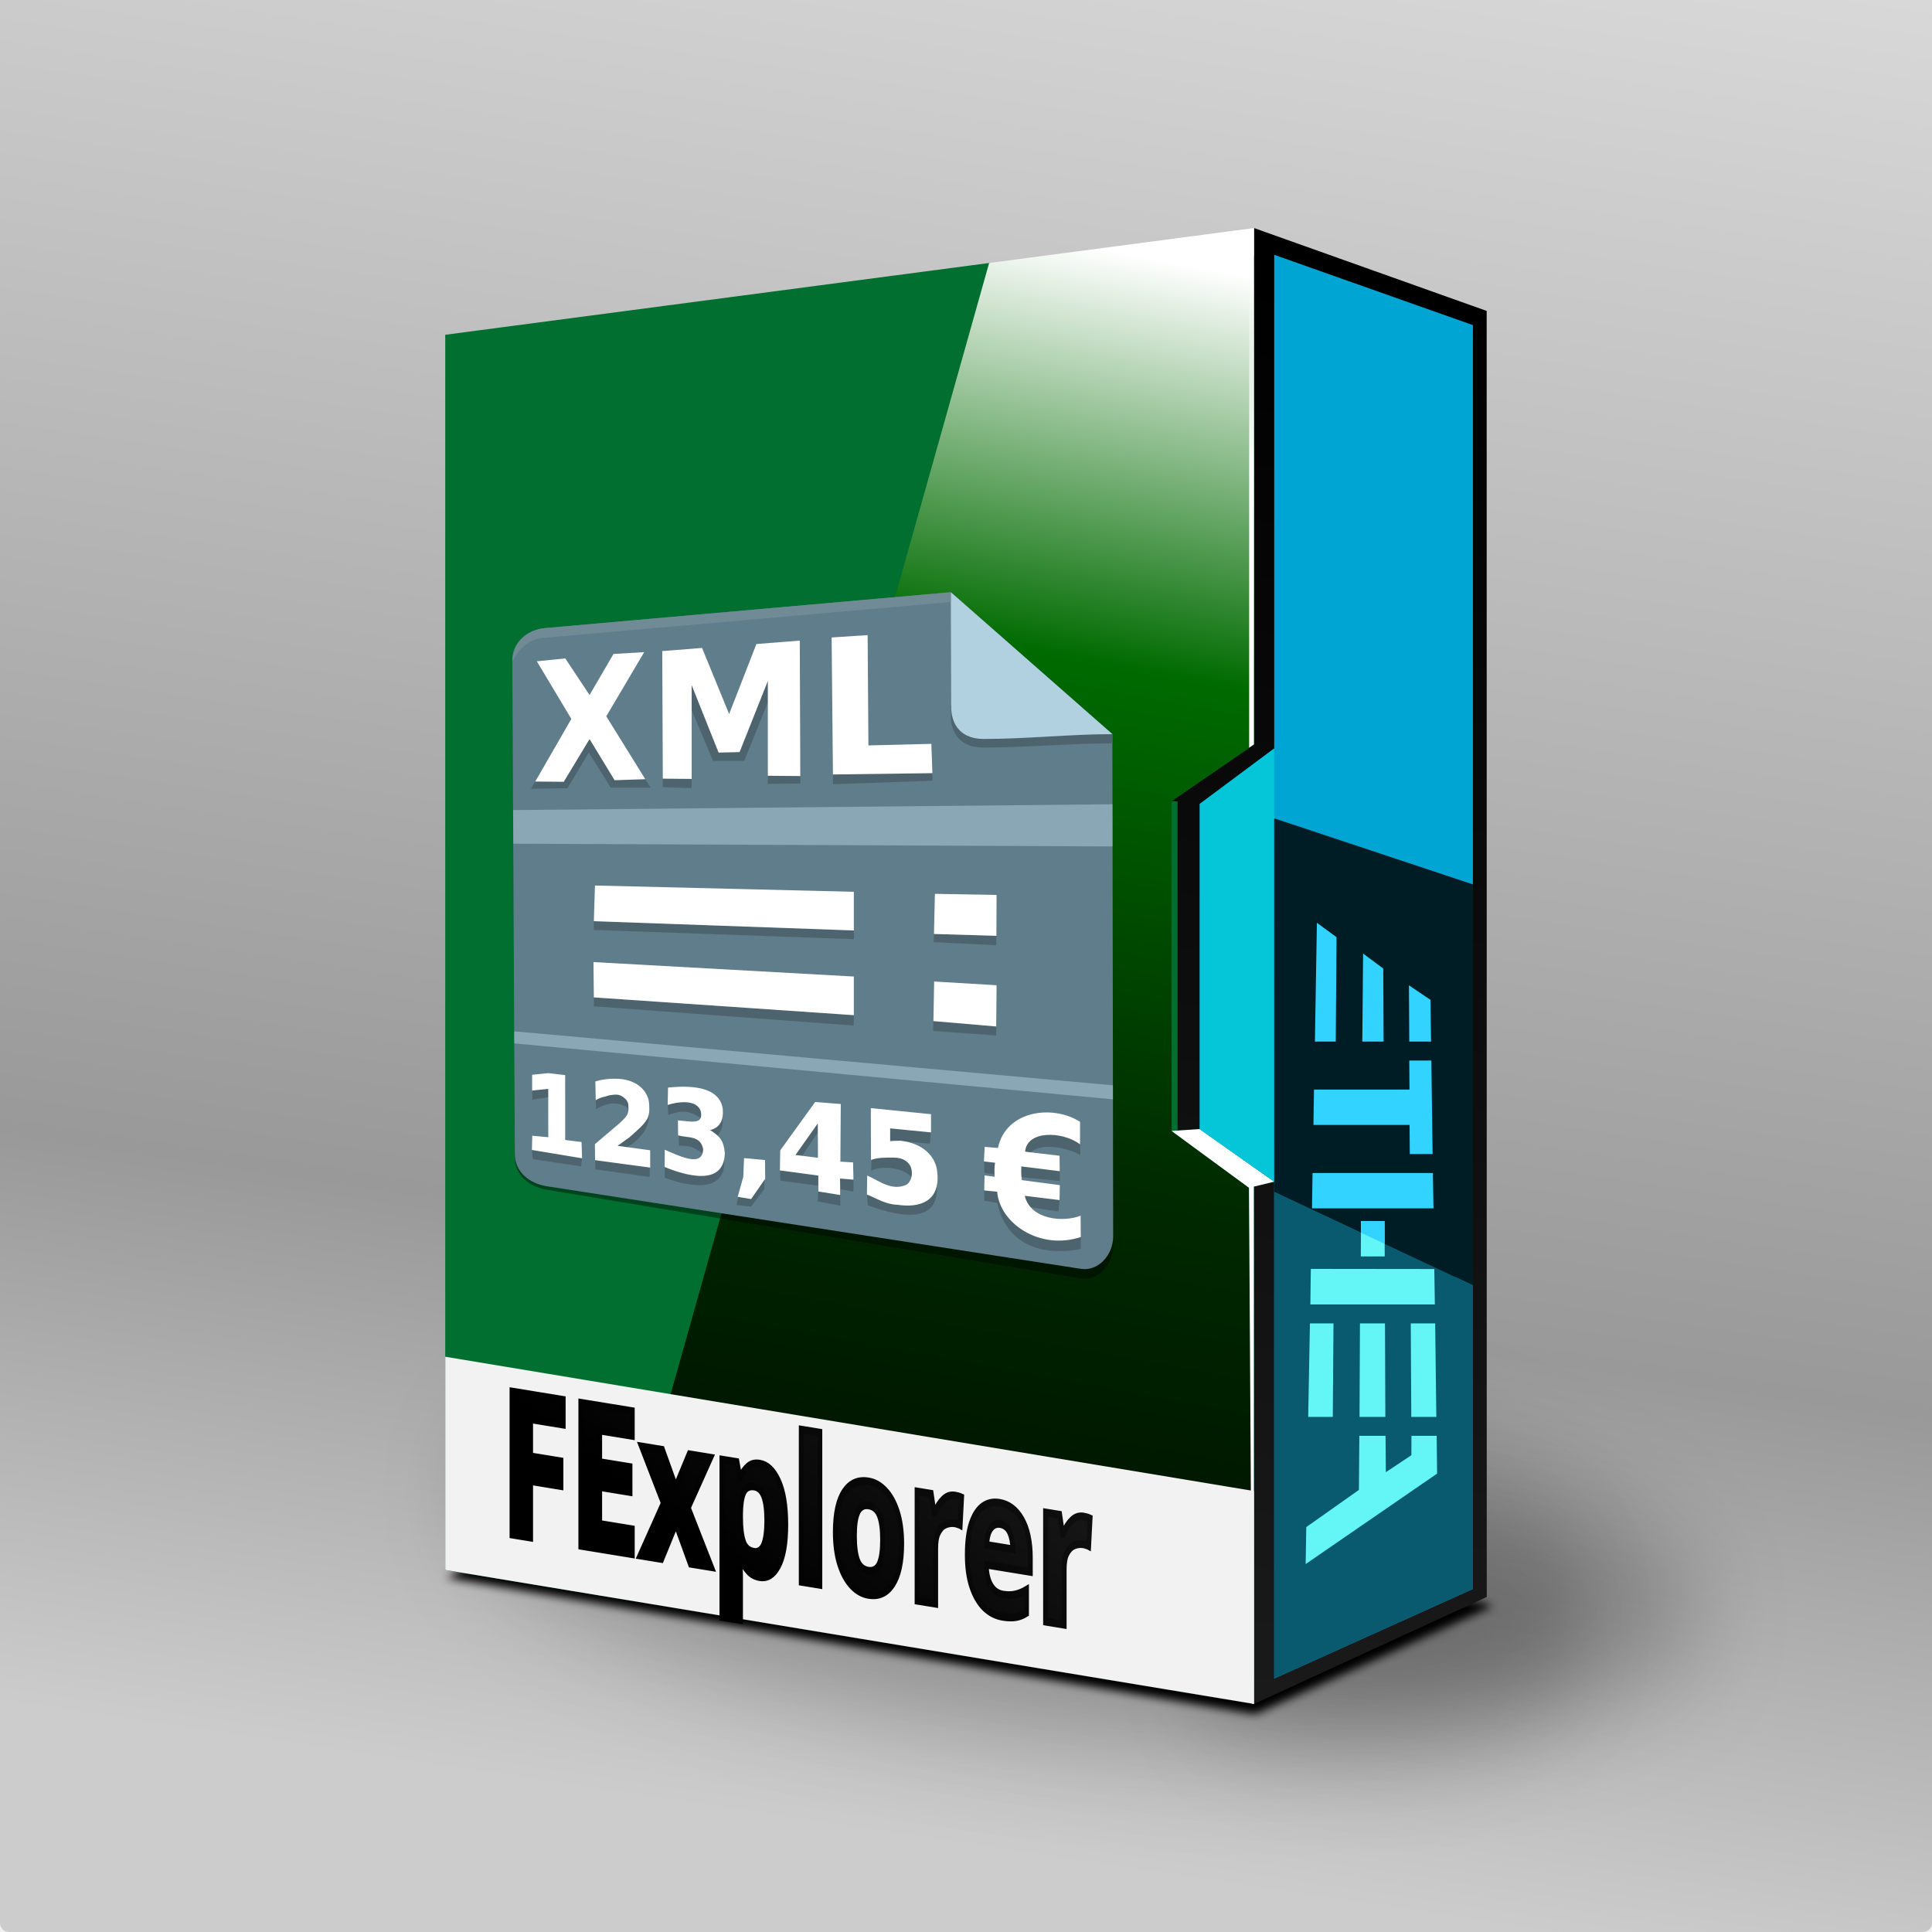
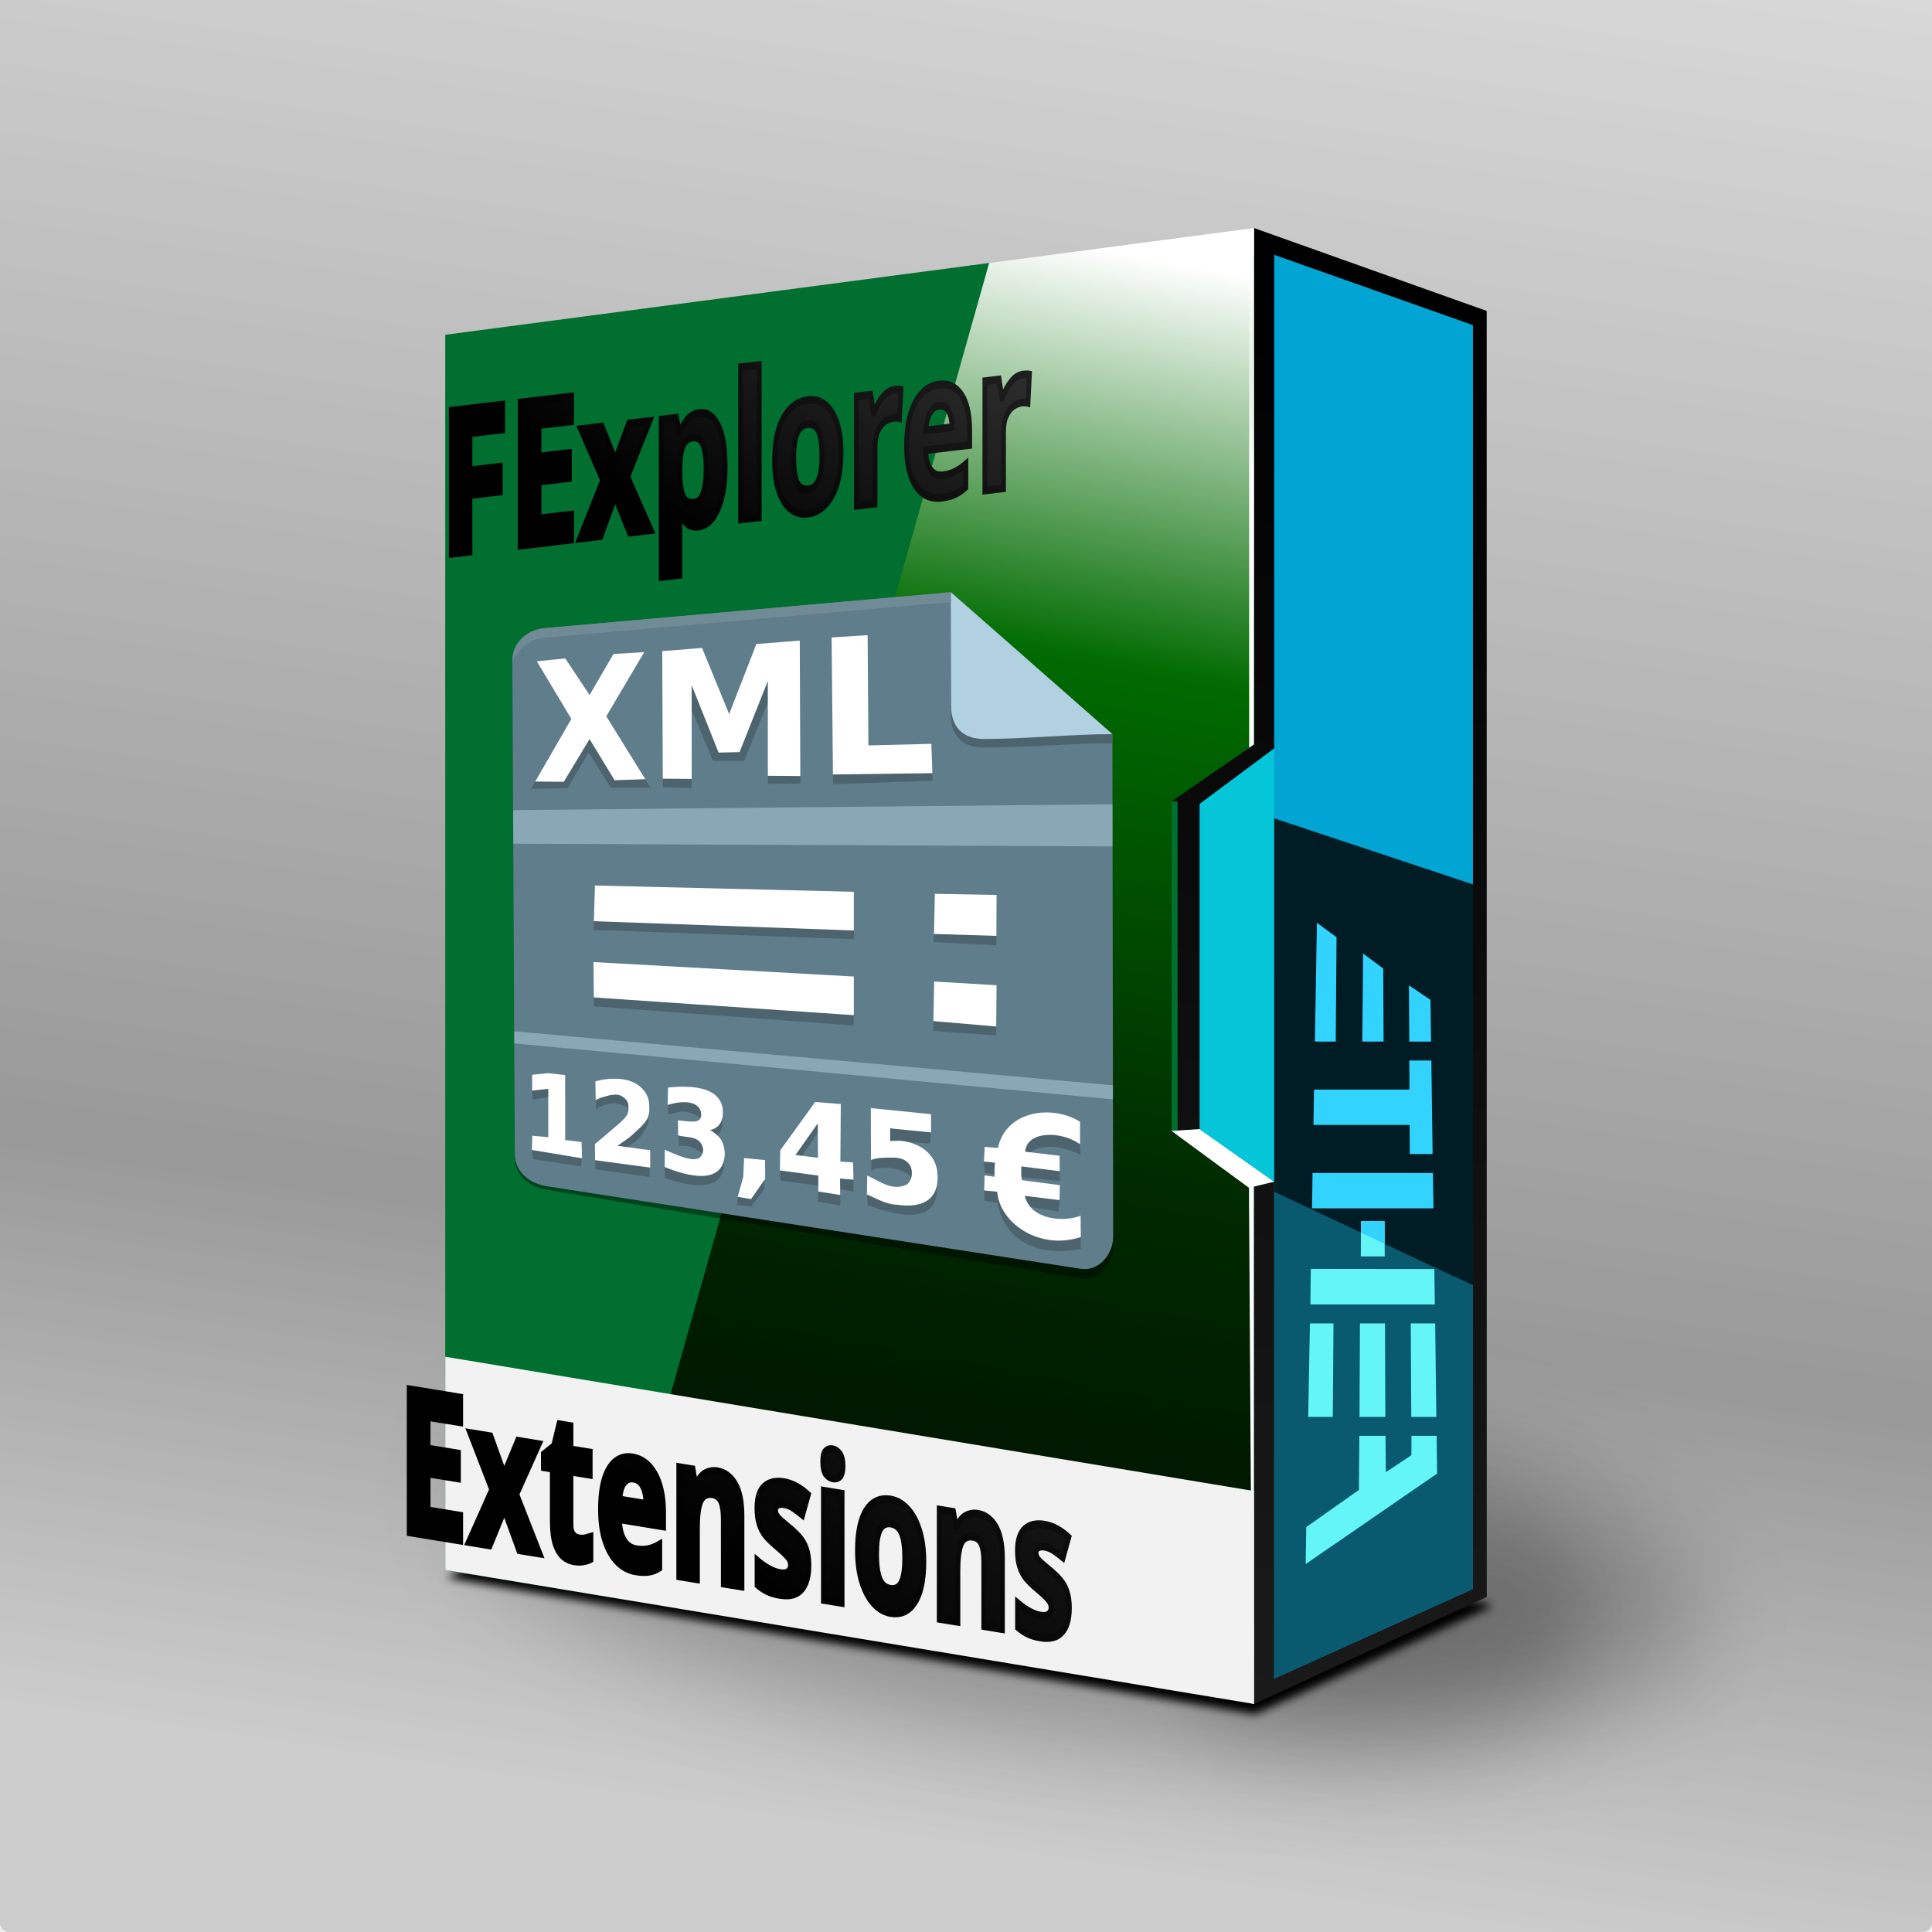
- <svg xmlns="http://www.w3.org/2000/svg" width="200mm" height="200mm" version="1.1" viewBox="0 0 200 200">
+ <svg xmlns="http://www.w3.org/2000/svg" xmlns:xlink="http://www.w3.org/1999/xlink" width="200mm" height="200mm" version="1.1" viewBox="0 0 200 200">
  <defs>
    <linearGradient id="linearGradient981" x1="150.58" x2="126.5" y1="28.545" y2="172.75" gradientUnits="userSpaceOnUse">
      <stop offset="0" />
      <stop stop-color="#1a1a1a" offset="1" />
    </linearGradient>
    <linearGradient id="linearGradient2082" x1="91.824" x2="118.09" y1="165.65" y2="23.485" gradientUnits="userSpaceOnUse">
      <stop stop-color="#000d00" offset="0" />
      <stop stop-color="#002a00" offset=".349" />
      <stop stop-color="#006b00" offset=".709" />
      <stop stop-color="#fff" offset="1" />
    </linearGradient>
    <linearGradient id="linearGradient2114" x1="122.26" x2="122.26" y1="172.31" y2="20.393" gradientTransform="translate(0)" gradientUnits="userSpaceOnUse">
      <stop stop-color="#fff" offset="0" />
      <stop stop-color="#fff" offset=".84" />
      <stop stop-color="#fff" stop-opacity="0" offset="1" />
    </linearGradient>
    <linearGradient id="linearGradient995" x1="87.85" x2="113.89" y1="66.493" y2="-.032" gradientTransform="matrix(1.2619 0 0 1.2619 -.084623 40.907)" gradientUnits="userSpaceOnUse">
      <stop offset="0" />
      <stop stop-color="#4d4d4d" offset="1" />
    </linearGradient>
    <linearGradient id="linearGradient997" x1="87.85" x2="113.89" y1="66.493" y2="-.032" gradientTransform="matrix(1.2619 0 0 1.2619 -.084623 40.907)" gradientUnits="userSpaceOnUse">
      <stop offset="0" />
      <stop stop-color="#333" offset="1" />
    </linearGradient>
    <filter id="filter1009" x="-.085" y="-.302" width="1.17" height="1.605" color-interpolation-filters="sRGB">
      <feGaussianBlur stdDeviation="4.182" />
    </filter>
    <filter id="filter1009-9" x="-.191" y="-.714" width="1.382" height="2.428" color-interpolation-filters="sRGB">
      <feGaussianBlur stdDeviation="9.36" />
    </filter>
    <linearGradient id="linearGradient1049" x1="154.16" x2="177.92" y1="199.53" y2=".469" gradientTransform="matrix(1 0 0 1.25 0 -50)" gradientUnits="userSpaceOnUse">
      <stop stop-color="#ccc" offset="0" />
      <stop stop-color="#999" offset=".236" />
      <stop stop-color="#ececec" offset="1" />
    </linearGradient>
    <filter id="filter1070" x="-.01" y="-.041" width="1.02" height="1.082" color-interpolation-filters="sRGB">
      <feGaussianBlur stdDeviation="0.449" />
    </filter>
    <filter id="A" x="-.05" y="-.15" width="1.1" height="1.3">
      <feGaussianBlur stdDeviation="2" />
    </filter>
+     <linearGradient id="linearGradient919">
+       <stop offset="0" />
+       <stop stop-color="#4d4d4d" offset="1" />
+     </linearGradient>
+     <linearGradient id="linearGradient927">
+       <stop offset="0" />
+       <stop stop-color="#333" offset="1" />
+     </linearGradient>
+     <linearGradient id="linearGradient921" x1="90.659" x2="106.3" y1="71.725" y2="37.656" gradientTransform="matrix(1.2619 0 0 1.2619 1.7894 -28.165)" gradientUnits="userSpaceOnUse" xlink:href="#linearGradient919" />
+     <linearGradient id="linearGradient929" x1="90.659" x2="106.3" y1="71.725" y2="37.656" gradientTransform="matrix(1.2619 0 0 1.2619 1.7894 -28.165)" gradientUnits="userSpaceOnUse" xlink:href="#linearGradient927" />
  </defs>
  <g>
    <rect y="-50" width="200" height="250" ry=".935" fill="url(#linearGradient1049)" opacity=".999" stroke-width="1.118" style="paint-order:markers stroke fill" />
    <g>
      <ellipse transform="matrix(1.0842 .10644 .042952 1.2051 -12.407 -49.892)" cx="108.5" cy="165.24" rx="58.87" ry="15.61" filter="url(#filter1009)" opacity=".233" style="paint-order:markers stroke fill" />
      <ellipse transform="matrix(.36117 -.020551 .014308 .65148 101.83 63.468)" cx="108.5" cy="165.24" rx="58.87" ry="15.61" filter="url(#filter1009-9)" opacity=".222" style="paint-order:markers stroke fill" />
      <path d="m46.244 163.32 83.701 14.132 24.422-11.11-0.316-0.333-86.658-14.695z" filter="url(#filter1070)" />
    </g>
  </g>
  <g transform="translate(3.3145 3.6406)">
    <path d="m128.59 22.736-29.52 0.849-56.293 7.429v127.87l83.715 13.869 2.099-54.061z" fill="#006f2f" />
    <path d="m126.5 19.966 24.086 8.58 9e-3 133.13-24.095 11.077-9e-3 -53.554 2.108-0.507-7.706-5.44-2.305 0.149 1e-3 -34.073c-0.205-0.019-0.618-0.044-0.618-0.044l8.529-5.86z" fill="url(#linearGradient981)" />
    <path d="m126.5 19.966-27.421 3.619-38.908 138.18 66.33 10.988-0.514-53.432-8.014-5.88c1e-5 -11.386 4e-5 -22.771 4e-5 -34.157l8.528-5.86z" fill="url(#linearGradient2082)" />
    <path d="m128.6 118.68-2.118 0.514 0.01 53.554-0.177-0.03-0.337-53.403-8.014-5.88 2.914-0.197m5.613-93.278v53.458l-0.495 0.34 1e-3 -53.733" fill="url(#linearGradient2114)" stroke-opacity="0" style="mix-blend-mode:normal;paint-order:markers stroke fill" />
    <path d="m128.59 22.736 20.572 7.279v130.83l-20.572 9.277v-51.434l-7.706-5.44v-33.668l7.706-5.74z" fill="#01a5d4" />
    <path d="m128.59 73.844v44.847l-7.706-5.44v-33.668z" fill="#05c5d9" />
    <path d="m130.82 96.272 3.071 1.807v11.597l-3.071-0.207zm13.382 19.434v-3.229l3.071 0.207v10.388l-3.071-0.207v-3.229l-13.382-0.904v-3.931zm3.071 9.473v3.931l-16.454-1.111v-3.931zm0 10.669v3.931l-16.454-1.111v-3.931zm-13.382 5.133v10.388l-3.071-0.207v-10.388zm3.62 18.521v-5.782l3.071 0.207v4.183l3.62-1.639v-2.3l3.071 0.207v4.633l-16.454 7.452v-3.931zm3.071-29.44v3.931l-3.071-0.207v-3.931zm0 11.371v10.388l-3.071-0.207v-10.388zm0-39.422v8.116l-3.071-0.207v-9.713zm3.62 2.128 3.071 1.807v4.633l-3.071-0.207zm3.071 37.745v10.388l-3.071-0.207v-10.388z" fill="#002a63" stroke-width=".31" />
    <g transform="matrix(0 1 -.59918 0 196.46 45.929)">
      <path d="m114.92 78.928 9.277 34.334-50.376 2e-3 9.664-34.335z" fill="#095a6f" />
      <path d="m41.983 78.927 41.501 0.002-9.664 34.335-38.679 0.011z" fill="#001d25" />
      <path d="m81.8 85.611 3.663-0.096v21.506l-3.678-0.075zm5.625 17.417 9.68 0.12v4.25l-9.68-0.301zm17.241-4.392-5.599-0.075v-4.521l3.763-0.06-1.756-4.407-2.007-0.015v-4.355l3.91-0.075 9.364 22.707-3.828-0.105zm-27.837-4.428 3.663-0.032v4.131l-3.663-0.032zm10.596-0.078 9.68-0.06v4.46l-9.68-0.075zm0-8.672 9.68-0.196v4.325l-9.68 0.09z" fill="#64f6f6" stroke-width=".327" />
      <path d="m76.829 94.208 2.362-0.021-1.151 4.099-1.21-0.011zm-30.872 11.685 1.49-3.392 10.806 0.135v3.603zm17.267-15.997-3.009 0.038v-3.813l9.68-0.218v3.941l-3.009 0.038v16.608l-3.663-0.096zm8.634-4.04 3.663-0.106v20.986l-3.663-0.09zm-21.167 8.575 7.563-0.06v3.678l-9.111-0.135zm1.74-4.437 1.505-3.723 4.317-0.098v3.761z" fill="#33d3ff" />
    </g>
  </g>
  <g>
    <path d="m46.095 162.52v-22.071l83.714 13.902-1.5e-4 22.038z" fill="#f2f2f2" />
-     <text transform="matrix(.79094 .12918 0 1.2643 0 0)" x="65.528" y="118.804" fill="url(#linearGradient995)" font-family="sans-serif" font-size="16.405px" letter-spacing="0px" stroke="url(#linearGradient997)" stroke-width=".631" word-spacing="0px" style="line-height:1.25" xml:space="preserve">
-       <tspan x="65.528" y="118.804" fill="url(#linearGradient995)" font-family="sans-serif" font-size="16.405px" font-weight="bold" stroke="url(#linearGradient997)" stroke-width=".631">FExplorer</tspan>
-     </text>
+     <g font-family="sans-serif" letter-spacing="0px" word-spacing="0px">
+       <text id="textTop" transform="matrix(.79095 -.093869 0 1.2643 0 0)" x="111.259" y="49.732" fill="url(#linearGradient921)" font-size="16.405px" stroke="url(#linearGradient929)" stroke-width="0.631" text-anchor="middle" style="line-height:1.25" xml:space="preserve">
+         <tspan x="111.259" y="49.732" fill="url(#linearGradient921)" font-family="sans-serif" font-size="16.405px" font-weight="bold" stroke="url(#linearGradient929)" stroke-width="0.631" text-anchor="middle">FExplorer</tspan>
+       </text>
+       <text id="textBottom" transform="matrix(.79095 .12918 0 1.2643 0 0)" x="111.259" y="119.989" fill="url(#linearGradient995)" font-size="16.405px" stroke="url(#linearGradient997)" stroke-width="0.631" text-anchor="middle" style="line-height:1.25" xml:space="preserve">
+         <tspan x="111.259" y="119.989" fill="url(#linearGradient995)" font-family="sans-serif" font-size="16.405px" font-weight="bold" stroke="url(#linearGradient997)" stroke-width="0.631" text-anchor="middle">Extensions</tspan>
+       </text>
+     </g>
  </g>
  <g transform="matrix(.33337 0 0 .33337 46.815 59.406)">
    <g>
      <path d="m205.24 205.33v3.439c0 5.54-4.535 10.907-10 10l-165.82-27.521c-5.465-0.907-10-4.46-10-10v-3.439z" opacity=".4" />
      <path d="m28.66 16.871 126.17-11.181 50.163 44.08 0.242 156.04c9e-3 5.54-4.525 10.846-10 10l-165.8-25.634c-5.475-0.847-9.972-4.46-10-10l-0.774-153.3c-0.028-5.54 4.482-9.501 10-10z" fill="#607d8b" />
      <path d="m204.99 52.621c-12.913-0.013-27.265 1.342-40.178 1.308-8.151-0.062-10.038-5.804-9.999-9.952v-3.208l50.169 9.011z" fill="#4d646f" />
      <path d="m204.99 49.775c-12.913-0.013-27.133 1.524-40.046 1.49-8.151-0.062-10.038-5.852-10-10l-0.119-35.571z" fill="#b1d1e0" />
      <path d="m28.823 16.831 126-11.133 0.004 3.05-126.01 11.083c-5.146 0.15-8.251 3.933-10.122 7.163 0-5.54 4.603-9.677 10.122-10.163z" fill="#708a96" />
      <path d="m19.248 142.05 185.9 16.765 0.019 4.359-185.91-17.374zm-0.344-68.697 186.12-1.807 0.019 13.097-186.07-0.856z" fill="#b1d1e0" opacity=".5" />
      <path d="m130.28 171.51h18.467l-0.366 5.418-12.35-1.098 0.081 5.446c0.557-0.152 1.115-0.266 1.672-0.342 0.57-0.089 1.159-0.133 1.767-0.133 3.458 0 6.15 0.868 8.075 2.603 1.925 1.723 2.888 4.129 2.888 7.22 0.267 12.771-15.052 7.8-21.478 5.443l-0.244-3.643c1.545 0.887 3.374 1.918 4.755 2.361 1.393 0.443 2.704 0.665 3.933 0.665 1.773 0 3.167-0.431 4.18-1.292 1.026-0.874 1.539-2.052 1.539-3.534 1.263-5.874-9.364-7.454-13.082-5.268zm-15.977 0.819-8.018 11.875h8.018zm-1.216-6.023h7.522l-0.041 17.898 4.047 3.74-0.041 3.878-4.047-0.732v5.087l-7.038-1.301 0.203-4.883-11.765-1.585-0.203-5.172zm-22.405 18.897h6.265v5.795l-4.147 5.465-4.5-0.46c0.711-3.532 0.978-5.301 2.411-8.578zm-8.663-10.419c2.426 1.989 2.091 3.75 2.442 7.385 0.47 10.582-11.706 7.908-18.442 5.361l-0.058-3.746c3.41 1.916 13.848 4.218 13.945-1.824 0-1.292-1.021-1.204-2.085-1.862-1.984-1.478-3.148-2.607-7.399-2.531l-0.172-4.281 3.538 0.029c1.837 0.015 3.205-0.285 4.104-0.855 0.899-0.583-0.261-2.038-0.261-3.216-5.233-3.531-7.568-2.002-10.569-1.268l-0.151-3.054 0.151-2.304c1.444-0.405 2.875-0.709 4.294-0.912 1.419-0.203 2.812-0.304 4.18-0.304 3.686 0 3.351 0.486 5.175 1.702 3.322 3.869 4.622 8.563 1.308 11.68zm-29.467 4.831 8.772 2.282v5.377l-16.874-2.358-0.122-5.214 7.224-6.212c0.925-0.836 1.609-1.653 2.052-2.451 0.443-0.798 0.665-1.628 0.665-2.489 0-1.33 0.77-2.156-0.129-2.967-3.425-2.047-6.727-1.033-9.451 0.634l-0.127-2.78 0.127-3.452c1.647-0.545 3.274-0.956 4.883-1.235 1.609-0.291 0.99 0.62 2.536 0.62 3.395 0 6.029 0.747 7.904 2.242 0.807 1.178 0.234 2.745 0.616 3.869 1.822 5.361-2.095 9.933-5.237 11.828-1.538 1.076-2.1 1.504-2.838 2.307zm-27.806-0.636 5.126-3.781 0.366-12.765-5.33 0.839-0.081-2.833 5.333-3.513 4.88 0.122-0.129 19.133 5.418 5.305-0.34 2.513-14.957-2.277zm153.45 17.481c1.682 7.362 16.313 6.566 16.994 5.654l-4e-3 7.553c-10.571 2.003-22.816-0.207-25.921-14.328l-4.035-0.69-0.058-3.433 4.639 0.115c2.392 1.743 0.886-2.918 0.629-4.539l-5.182-0.805-0.115-3.576 5.973 0.144c0.47-1.9 1.839-1.819 2.726-3.321 0.905-1.502 1.972-2.768 3.203-3.8 1.248-1.031 2.651-1.819 4.207-2.361 1.556-0.561 3.248-0.841 5.076-0.841 0.778 0 1.511 0.018 2.199 0.054s1.357 0.108 2.009 0.217c0.651 0.091 1.294 0.217 1.927 0.38 0.651 0.163 1.33 0.371 2.036 0.624l0.451 3.628 0.124 3.317c-3.858-2.074-11.366-4.07-15.466-0.878-1.285 1.104 0.036 2.442-0.579 4.36l9.614 0.341 0.061 4.282-12.226-1.26c-0.362-0.037 1.572 1.934 1.572 2.278v2.117c0 0.38 0.018 0.796 0.054 1.248l10.578-0.029-0.402 5.1z" fill="#4d646f" stroke-width=".368" />
    </g>
    <path d="m129.98 165.89 18.7 1.897v5.664l-12.695-1.265v4.015c1.055-0.171 2.18-0.128 3.195-0.173 6.733 0.711 11.161 4.712 11.466 10.096 0.801 8.867-5.595 10.842-12.479 9.775-3.35-0.038-6.53-2.022-9.395-3.175l0.086-5.901c4.025 1.823 7.73 4.957 12.329 2.805 1.026-0.874 1.539-2.052 1.539-3.534 0-1.495-0.513-2.673-1.539-3.534-1.013-0.861-2.407-1.292-4.18-1.292-2.195-0.037-5.199-0.035-6.971 0.752zm-16.469 4.758-6.926 9.805 6.983 0.862zm-0.814-6.655 7.959 0.632-0.115 17.898 3.932 0.23 0.115 5.358-4.162-0.345 0.058 5.11-6.801-1.092v-4.938l-11.945-1.61 0.115-6.212zm-22.076 17.421 6.515 0.61 0.041 5.836-4.368 6.274-4.169-0.691 1.737-6.192zm-10.539-8.69c2.914 1.835 4.242 3.235 4.558 7.124-0.223 10.565-12.285 6.958-18.675 4.333l0.032-5.363c5.295 2.316 11.716 5.377 11.932-0.185-0.9-4.465-5.024-3.354-7.787-4.307l-0.057-4.626c4.395 0.412 7.785 1.29 7.151-2.547-1.002-4.222-7.406-3.204-10.339-2.245l0.115-5.387c6.724-0.7 15.891-0.503 16.993 6.578 0.329 3.542-0.919 5.91-3.922 6.624zm-28.74 4.883 10.126 1.38v5.377l-17.108-2.3-0.057-4.974 7.689-6.538c0.883-0.857 1.583-1.442 2.093-2.207 0.506-0.76 0.645-1.648 0.645-2.509 0-1.33-0.185-2.095-1.085-2.906-1.749-1.681-3.236-1.21-4.897-1.004-1.355 0.481-2.643 0.553-4.188 1.516l-0.122-5.825c1.647-0.545 3.382-0.722 4.761-0.828 1.673-0.036 3.136-0.027 4.568 0.295 4.539 0.934 7.366 4.199 7.401 7.924 0.099 1.584 0.032 3.42-0.912 4.698-0.798 1.33-2.649 2.998-5.207 5.24zm-26.485-3.135 4.965 0.46-4.95e-4 -15.001-5.005 0.514v-4.897l4.967-0.514 5.287 0.61v20.15l5.08 0.632 0.172 5.054-15.581-2.587zm152.93 18.659c1.758 7.425 11.917 8.315 17.338 6.178l0.071 6.611c-12.746 4.251-25.207-4.262-25.971-14.067l-4.03-0.389 0.115-4.669 3.115 0.431c-0.052-1.437-0.106-2.969 0.14-4.367l-3.457-0.402 0.23-4.525 4.105 0.345c2.531-11.765 17.105-13.509 25.508-8.128v6.974c-5.626-4.148-16.563-4.315-17.051 2.303l10.688 1.265 0.058 4.796-11.929-1.492c-0.092 2.118-4e-3 2.908 0.172 4.266l11.785 1.552-0.086 4.64z" fill="#fff" stroke-width=".368" />
    <g>
      <path d="m149.41 138.78 19.514 1.732-0.016 2.821-19.599-1.4zm0.182-26.976 19.384 0.562-0.029 2.969-19.466-0.977zm-105.6 19.69 80.725 5.492-0.061 3.28-80.684-5.979zm-0.018-23.655 80.739 2.884 0.014 2.715-80.759-2.866z" fill="#4d646f" />
      <path d="m149.65 126.59 19.38 1.15-0.115 12.805-19.495-1.667zm0.23-27.23 19.15 0.345-0.058 12.69-19.38-0.575zm-106.02 21.193 80.846 4.485v12l-80.731-5.519zm0.46-23.78 80.386 1.955v12l-80.731-2.875z" fill="#fff" />
      <path d="m118.2 54.819 30.607-1.26 0.301 8.332 0.018 2.34-30.896 1.092zm-32.142-10.808c10.947-28.79 21.676-1.883 22.022 18.741l0.039 2.332-10.144 0.137 0.379-26.136-7.692 18.989h-9.684l-6.617-15.729-0.027 24.185-8.961-0.287 0.019-26.005c0.017-22.845 10.105-22.965 20.666 3.772zm-38.457 0.22 13.982 22.154h-12.376l-6.807-10.891-6.585 11.054-11.372 0.203 12.673-21.658z" fill="#4d646f" stroke-width=".366" />
    </g>
    <path d="m117.81 19.752 11.18-0.732 0.244 34.254 19.549-0.488 0.325 9.101-30.891 0.407zm-52.594 4.228 12.359-0.976 8.409 20.518 8.468-21.738 13.468-1.057 0.163 42.053-10.082-0.081v-29.433l-8.77 22.075-6.516 0.163-8.363-20.937v29.108l-8.973-0.081zm-17.382 20.251 12.115 19.525-9.53 0.325-7.776-12.777-8.014 13.265-8.857-0.081 11.22-19.444-10.721-17.893 8.828-0.894 7.544 11.366 7.434-12.748 9.536-0.569z" fill="#fff" stroke-width=".366" />
  </g>
  <g id="layerLogoEthea" style="display:none">
    <g transform="matrix(0.44467 0 0 0.44467 55.10859 -24.11178)">
      <g transform="translate(2 2)" opacity=".6" filter="url(#A)">
        <g transform="matrix(.12 0 0 .12 -32.36919 0)">
          <path d="m 29.96,376.137c-0.765-0.654-6.082-10.147-9.772-17.448-12.307-24.347-18.221-44.831-19.118-66.237-0.861-20.522 6.328-41.535 20.128-58.833 16.357-20.505 41.513-34.639 70.082-39.376 7.134-1.183 11.248-1.518 20.132-1.637 4.627-0.062 8.457-0.158 8.512-0.214 0.055-0.055-0.175-1.386-0.511-2.957-0.531-2.482-0.611-3.582-0.605-8.387 7e-3 -6.277 0.342-8.228 2.267-13.199 1.208-3.12 1.621-3.593 3.034-3.476l1.013 0.083 3.043 5.926c5.503 10.714 10.216 17.563 17.574 25.534 1.624 1.759 1.912 1.962 2.783 1.962 0.648 0 1.164-0.192 1.546-0.574l0.574-0.574-0.7-2.837c-3.615-14.647-2.201-26.711 4.257-36.329 2.295-3.418 3.182-4.301 4.32-4.301 1.018 0 1.694 0.505 1.878 1.401 0.064 0.316 0.434 2.233 0.82 4.261 1.827 9.582 5.785 20.44 10.921 29.961 4.055 7.518 7.997 13.592 16.45 25.346 7.444 10.352 8.77 12.251 10.854 15.539 7.009 11.059 9.667 18.641 9.645 27.522-0.011 4.68-0.521 7.66-2.076 12.127-1.019 2.928-3.509 8.108-4.155 8.644-0.22 0.183-0.853 0.295-1.407 0.25l-1.006-0.083-5.54-11.061c-6.321-12.621-9.03-17.596-10.148-18.633-0.593-0.55-1.045-0.724-1.881-0.724-0.983 0-1.243 0.148-2.432 1.383-2.387 2.478-3.861 6.679-3.336 9.506 0.37 1.991 0.518 2.298 3.529 7.309 10.68 17.771 14.324 32.016 11.222 43.858-1.549 5.914-5.86 11.878-11.474 15.87-2.53 1.8-3.338 1.979-4.3 0.956l-0.615-0.654 0.501-3.23c0.652-4.203 0.664-10.016 0.027-13.035-2.438-11.55-11.258-23.668-24.147-33.174-8.087-5.965-17.017-10.226-25.81-12.315-7.923-1.883-19.198-2.031-28.97-0.382-19.669 3.32-36.586 14.363-48.172 31.447-7.722 11.386-13.611 25.896-16.191 39.9-1.256 6.813-1.587 10.664-1.587 18.436 0 7.276 0.338 11.622 1.319 16.984 0.789 4.308 0.787 4.716-0.028 5.357-0.878 0.691-1.729 0.729-2.453 0.11z" fill="#000" stroke="#000" stroke-width="2" />
          <path d="m 209.67,498.767c-49.73-2.441-94.499-24.132-120.6-58.433-10.493-13.787-18.028-29.405-21.983-45.562-3.302-13.493-4.537-30.212-3.054-41.349 1.702-12.783 6.648-26.898 12.468-35.579 8.573-12.788 21.628-21.916 34.982-24.461 4.132-0.787 7.705-1.084 8.509-0.707 1.017 0.476 1.258 1.535 0.687 3.012-1.538 3.977-2.547 7.129-3.14 9.804-4.627 20.86 4.267 41.937 23.959 56.779 22.585 17.022 55.759 22.871 85.69 15.111 27.034-7.01 47.752-24.184 54.636-45.288 2.01-6.161 2.381-8.632 2.374-15.805-6e-3 -5.716-0.06-6.443-0.717-9.511-0.391-1.827-1.318-5.205-2.061-7.506-5.433-16.845-15.016-33.609-30.696-53.696-19.119-24.493-33.999-44.335-46.613-62.154-41.496-58.622-60.928-99.326-60.937-127.64-7e-3 -22.885 12.471-38.088 38.327-46.7 21.684-7.222 54.628-9.627 97.438-7.115 17.919 1.052 47.601 3.89 48.503 4.638 1.024 0.849 0.943 2.825-0.133 3.266-0.24 0.098-2.57 0.585-5.177 1.082-19.711 3.754-32.714 9.574-41.244 18.462-4.794 4.994-7.725 10.472-9.196 17.186-3.824 17.452 4.079 41.758 24.368 74.935 8.535 13.957 18.359 28.39 37.103 54.509 4.782 6.663 11.436 15.967 14.786 20.675 3.351 4.708 7.344 10.159 8.874 12.115 8.516 10.888 17.588 24.64 23.713 35.95 17.538 32.378 24.604 63.991 21.134 94.548-0.214 1.883-0.575 5.142-0.802 7.243-2.268 20.983-9.814 43.451-21.318 63.471-14.952 26.022-36.383 47.977-61.367 62.865-30.6 18.235-70.426 27.724-108.51 25.855z" fill="#000" stroke="#000" stroke-width="2" />
          <path transform="matrix(1.77395 0 0 1.77395 -436.5574 -231.9272)" d="m 565.037,411.47 21.235-52.192h153.98v52.192zm246.04-227.41h-42.872v-52.192h137.93v52.192h-42.872v227.41h-52.192zm123.03-52.192h52.192v279.6h-52.192zm141.66 0h52.192v279.6h-52.192zm80.152 227.41h137.93v52.192h-137.93zm242.67-61.512h-76.773v-52.192h55.547l-25.015-61.512h-30.532v-52.192h61.512l113.7 279.6h-52.192zm-393.66-52.192h52.192v52.192h-52.192zm150.99 0h137.93v52.192h-137.93zm-523.44 0h107.76v52.192h-128.97zm25.015-61.512 21.235-52.192h61.512v52.192zm498.42-52.192h137.93v52.192h-137.93z" fill="#000" stroke="#000" stroke-width="2.255" />
        </g>
      </g>
      <g transform="matrix(.12 0 0 .12 -32.36919 0)">
        <path d="m 29.96,376.137c-0.765-0.654-6.082-10.147-9.772-17.448-12.307-24.347-18.221-44.831-19.118-66.237-0.861-20.522 6.328-41.535 20.128-58.833 16.357-20.505 41.513-34.639 70.082-39.376 7.134-1.183 11.248-1.518 20.132-1.637 4.627-0.062 8.457-0.158 8.512-0.214 0.055-0.055-0.175-1.386-0.511-2.957-0.531-2.482-0.611-3.582-0.605-8.387 7e-3 -6.277 0.342-8.228 2.267-13.199 1.208-3.12 1.621-3.593 3.034-3.476l1.013 0.083 3.043 5.926c5.503 10.714 10.216 17.563 17.574 25.534 1.624 1.759 1.912 1.962 2.783 1.962 0.648 0 1.164-0.192 1.546-0.574l0.574-0.574-0.7-2.837c-3.615-14.647-2.201-26.711 4.257-36.329 2.295-3.418 3.182-4.301 4.32-4.301 1.018 0 1.694 0.505 1.878 1.401 0.064 0.316 0.434 2.233 0.82 4.261 1.827 9.582 5.785 20.44 10.921 29.961 4.055 7.518 7.997 13.592 16.45 25.346 7.444 10.352 8.77 12.251 10.854 15.539 7.009 11.059 9.667 18.641 9.645 27.522-0.011 4.68-0.521 7.66-2.076 12.127-1.019 2.928-3.509 8.108-4.155 8.644-0.22 0.183-0.853 0.295-1.407 0.25l-1.006-0.083-5.54-11.061c-6.321-12.621-9.03-17.596-10.148-18.633-0.593-0.55-1.045-0.724-1.881-0.724-0.983 0-1.243 0.148-2.432 1.383-2.387 2.478-3.861 6.679-3.336 9.506 0.37 1.991 0.518 2.298 3.529 7.309 10.68 17.771 14.324 32.016 11.222 43.858-1.549 5.914-5.86 11.878-11.474 15.87-2.53 1.8-3.338 1.979-4.3 0.956l-0.615-0.654 0.501-3.23c0.652-4.203 0.664-10.016 0.027-13.035-2.438-11.55-11.258-23.668-24.147-33.174-8.087-5.965-17.017-10.226-25.81-12.315-7.923-1.883-19.198-2.031-28.97-0.382-19.669 3.32-36.586 14.363-48.172 31.447-7.722 11.386-13.611 25.896-16.191 39.9-1.256 6.813-1.587 10.664-1.587 18.436 0 7.276 0.338 11.622 1.319 16.984 0.789 4.308 0.787 4.716-0.028 5.357-0.878 0.691-1.729 0.729-2.453 0.11z" fill="#9c9b9b" stroke="#7a7a7a" stroke-width="2" />
        <path d="m 209.67,498.767c-49.73-2.441-94.499-24.132-120.6-58.433-10.493-13.787-18.028-29.405-21.983-45.562-3.302-13.493-4.537-30.212-3.054-41.349 1.702-12.783 6.648-26.898 12.468-35.579 8.573-12.788 21.628-21.916 34.982-24.461 4.132-0.787 7.705-1.084 8.509-0.707 1.017 0.476 1.258 1.535 0.687 3.012-1.538 3.977-2.547 7.129-3.14 9.804-4.627 20.86 4.267 41.937 23.959 56.779 22.585 17.022 55.759 22.871 85.69 15.111 27.034-7.01 47.752-24.184 54.636-45.288 2.01-6.161 2.381-8.632 2.374-15.805-6e-3 -5.716-0.06-6.443-0.717-9.511-0.391-1.827-1.318-5.205-2.061-7.506-5.433-16.845-15.016-33.609-30.696-53.696-19.119-24.493-33.999-44.335-46.613-62.154-41.496-58.622-60.928-99.326-60.937-127.64-7e-3 -22.885 12.471-38.088 38.327-46.7 21.684-7.222 54.628-9.627 97.438-7.115 17.919 1.052 47.601 3.89 48.503 4.638 1.024 0.849 0.943 2.825-0.133 3.266-0.24 0.098-2.57 0.585-5.177 1.082-19.711 3.754-32.714 9.574-41.244 18.462-4.794 4.994-7.725 10.472-9.196 17.186-3.824 17.452 4.079 41.758 24.368 74.935 8.535 13.957 18.359 28.39 37.103 54.509 4.782 6.663 11.436 15.967 14.786 20.675 3.351 4.708 7.344 10.159 8.874 12.115 8.516 10.888 17.588 24.64 23.713 35.95 17.538 32.378 24.604 63.991 21.134 94.548-0.214 1.883-0.575 5.142-0.802 7.243-2.268 20.983-9.814 43.451-21.318 63.471-14.952 26.022-36.383 47.977-61.367 62.865-30.6 18.235-70.426 27.724-108.51 25.855z" fill="#3ba08b" stroke="#227b69" stroke-width="2" />
        <path transform="matrix(1.77395 0 0 1.77395 -436.5574 -231.9272)" d="m 565.037,411.47 21.235-52.192h153.98v52.192zm246.04-227.41h-42.872v-52.192h137.93v52.192h-42.872v227.41h-52.192zm123.03-52.192h52.192v279.6h-52.192zm141.66 0h52.192v279.6h-52.192zm80.152 227.41h137.93v52.192h-137.93zm242.67-61.512h-76.773v-52.192h55.547l-25.015-61.512h-30.532v-52.192h61.512l113.7 279.6h-52.192zm-393.66-52.192h52.192v52.192h-52.192zm150.99 0h137.93v52.192h-137.93zm-523.44 0h107.76v52.192h-128.97zm25.015-61.512 21.235-52.192h61.512v52.192zm498.42-52.192h137.93v52.192h-137.93z" fill="#3ba08b" stroke="#227b69" stroke-width="2.255" />
      </g>
    </g>
    <rect x="34.713" y="-50" width="130.57" height="250" fill="none" opacity=".6" stroke-linejoin="round" stroke-width=".06" style="paint-order:stroke fill markers" />
  </g>
+   <rect x="34.713" y="-50" width="130.57" height="250" fill="none" opacity=".6" stroke-linejoin="round" stroke-width=".06" style="paint-order:stroke fill markers" />
</svg>
